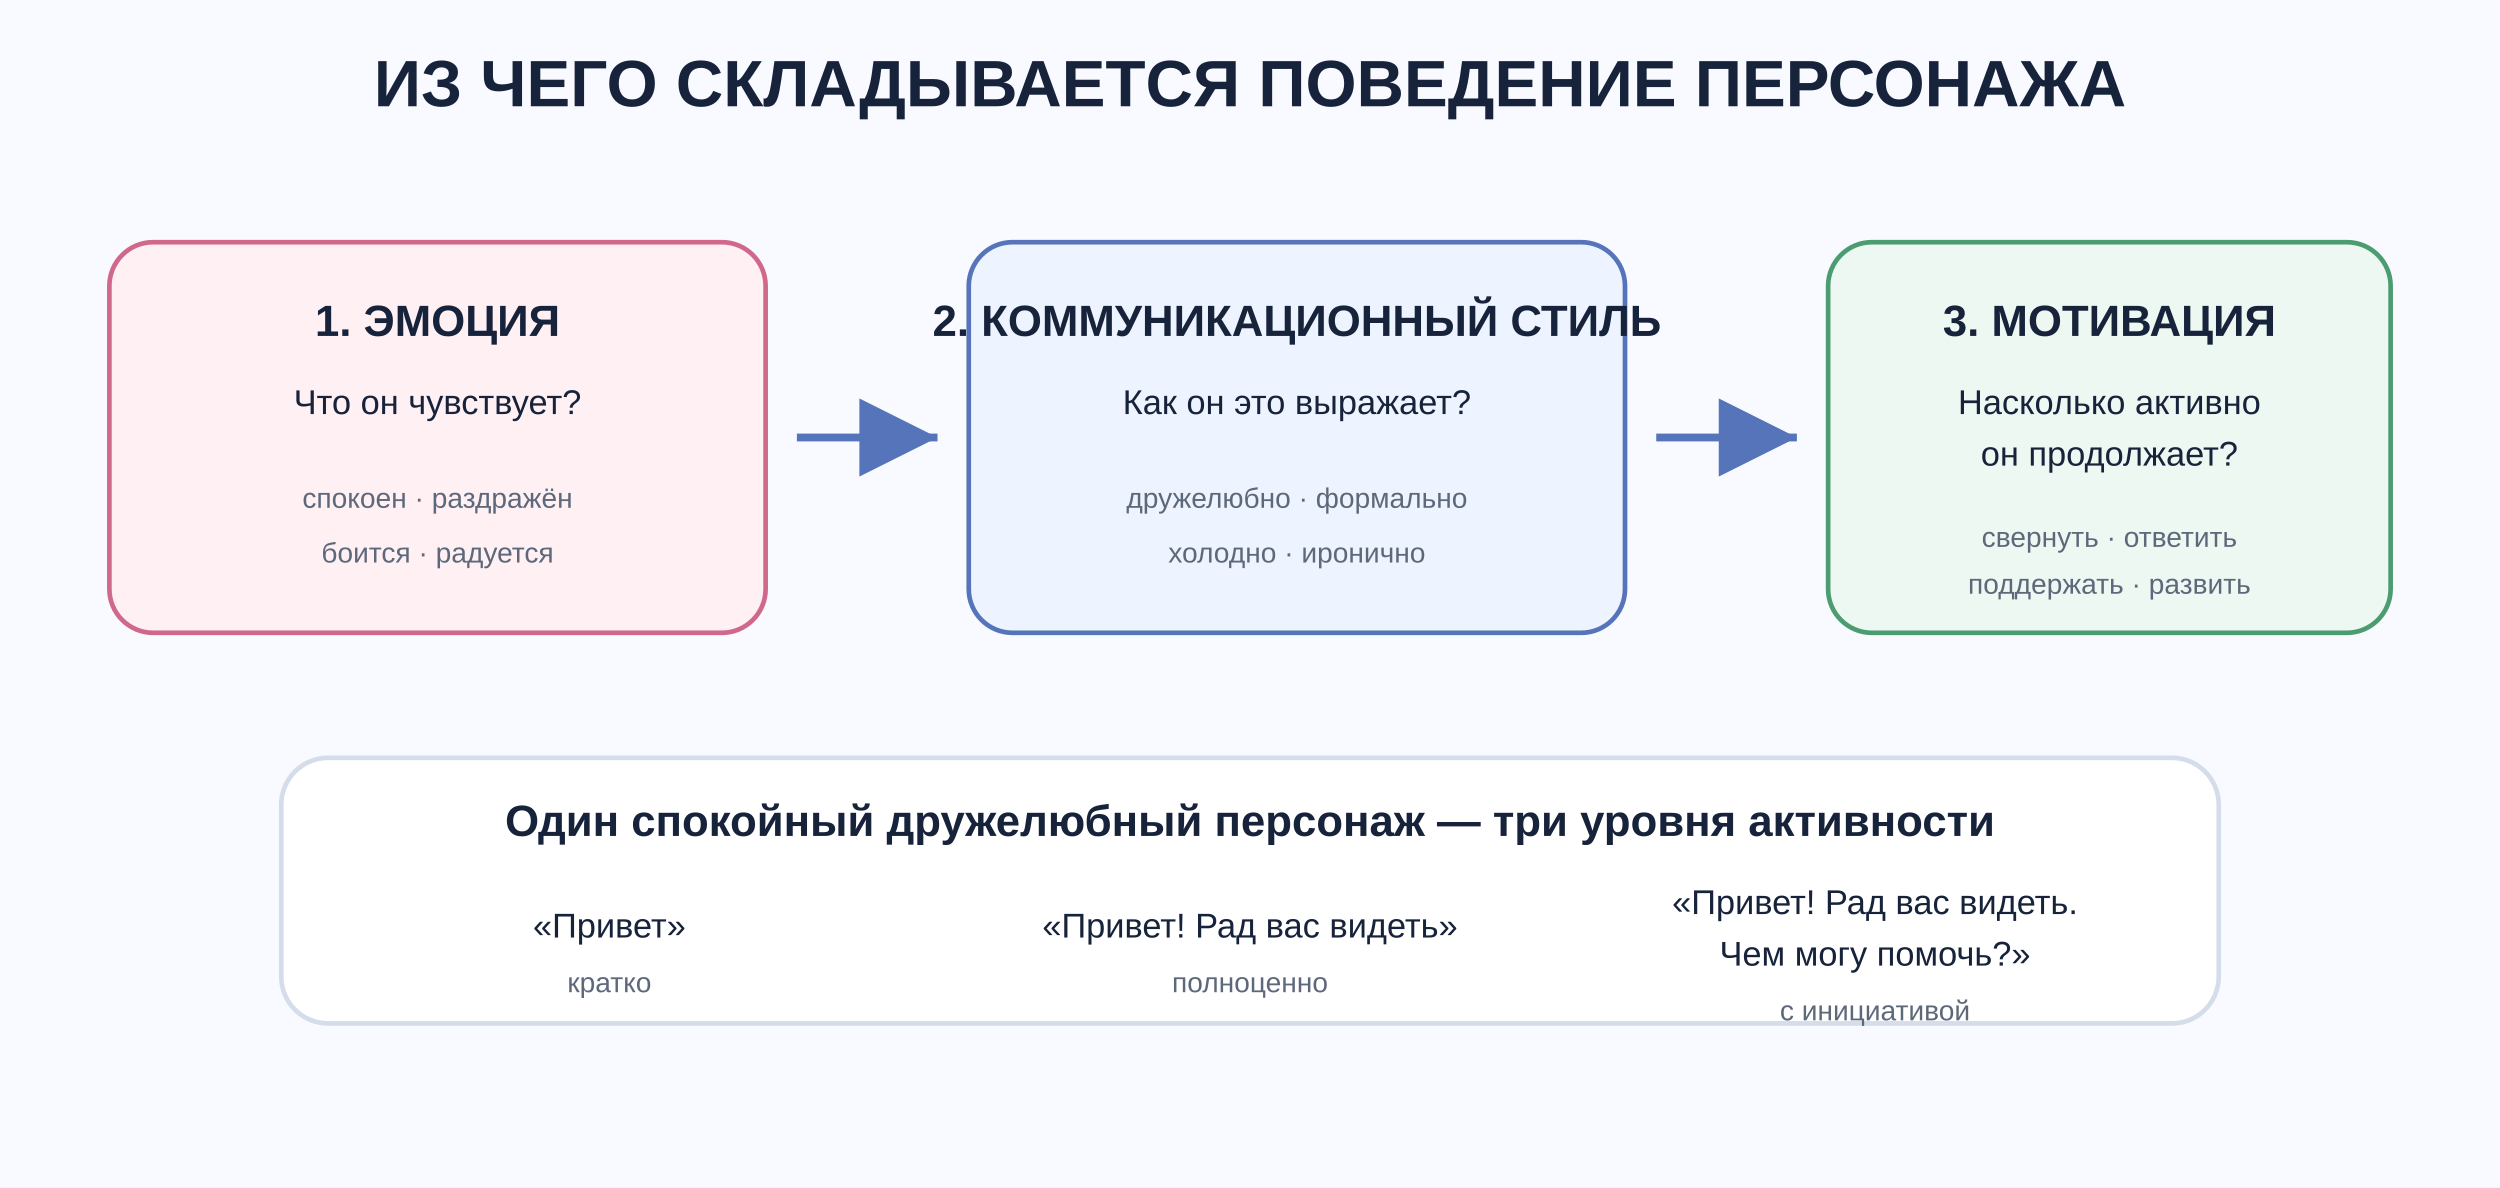
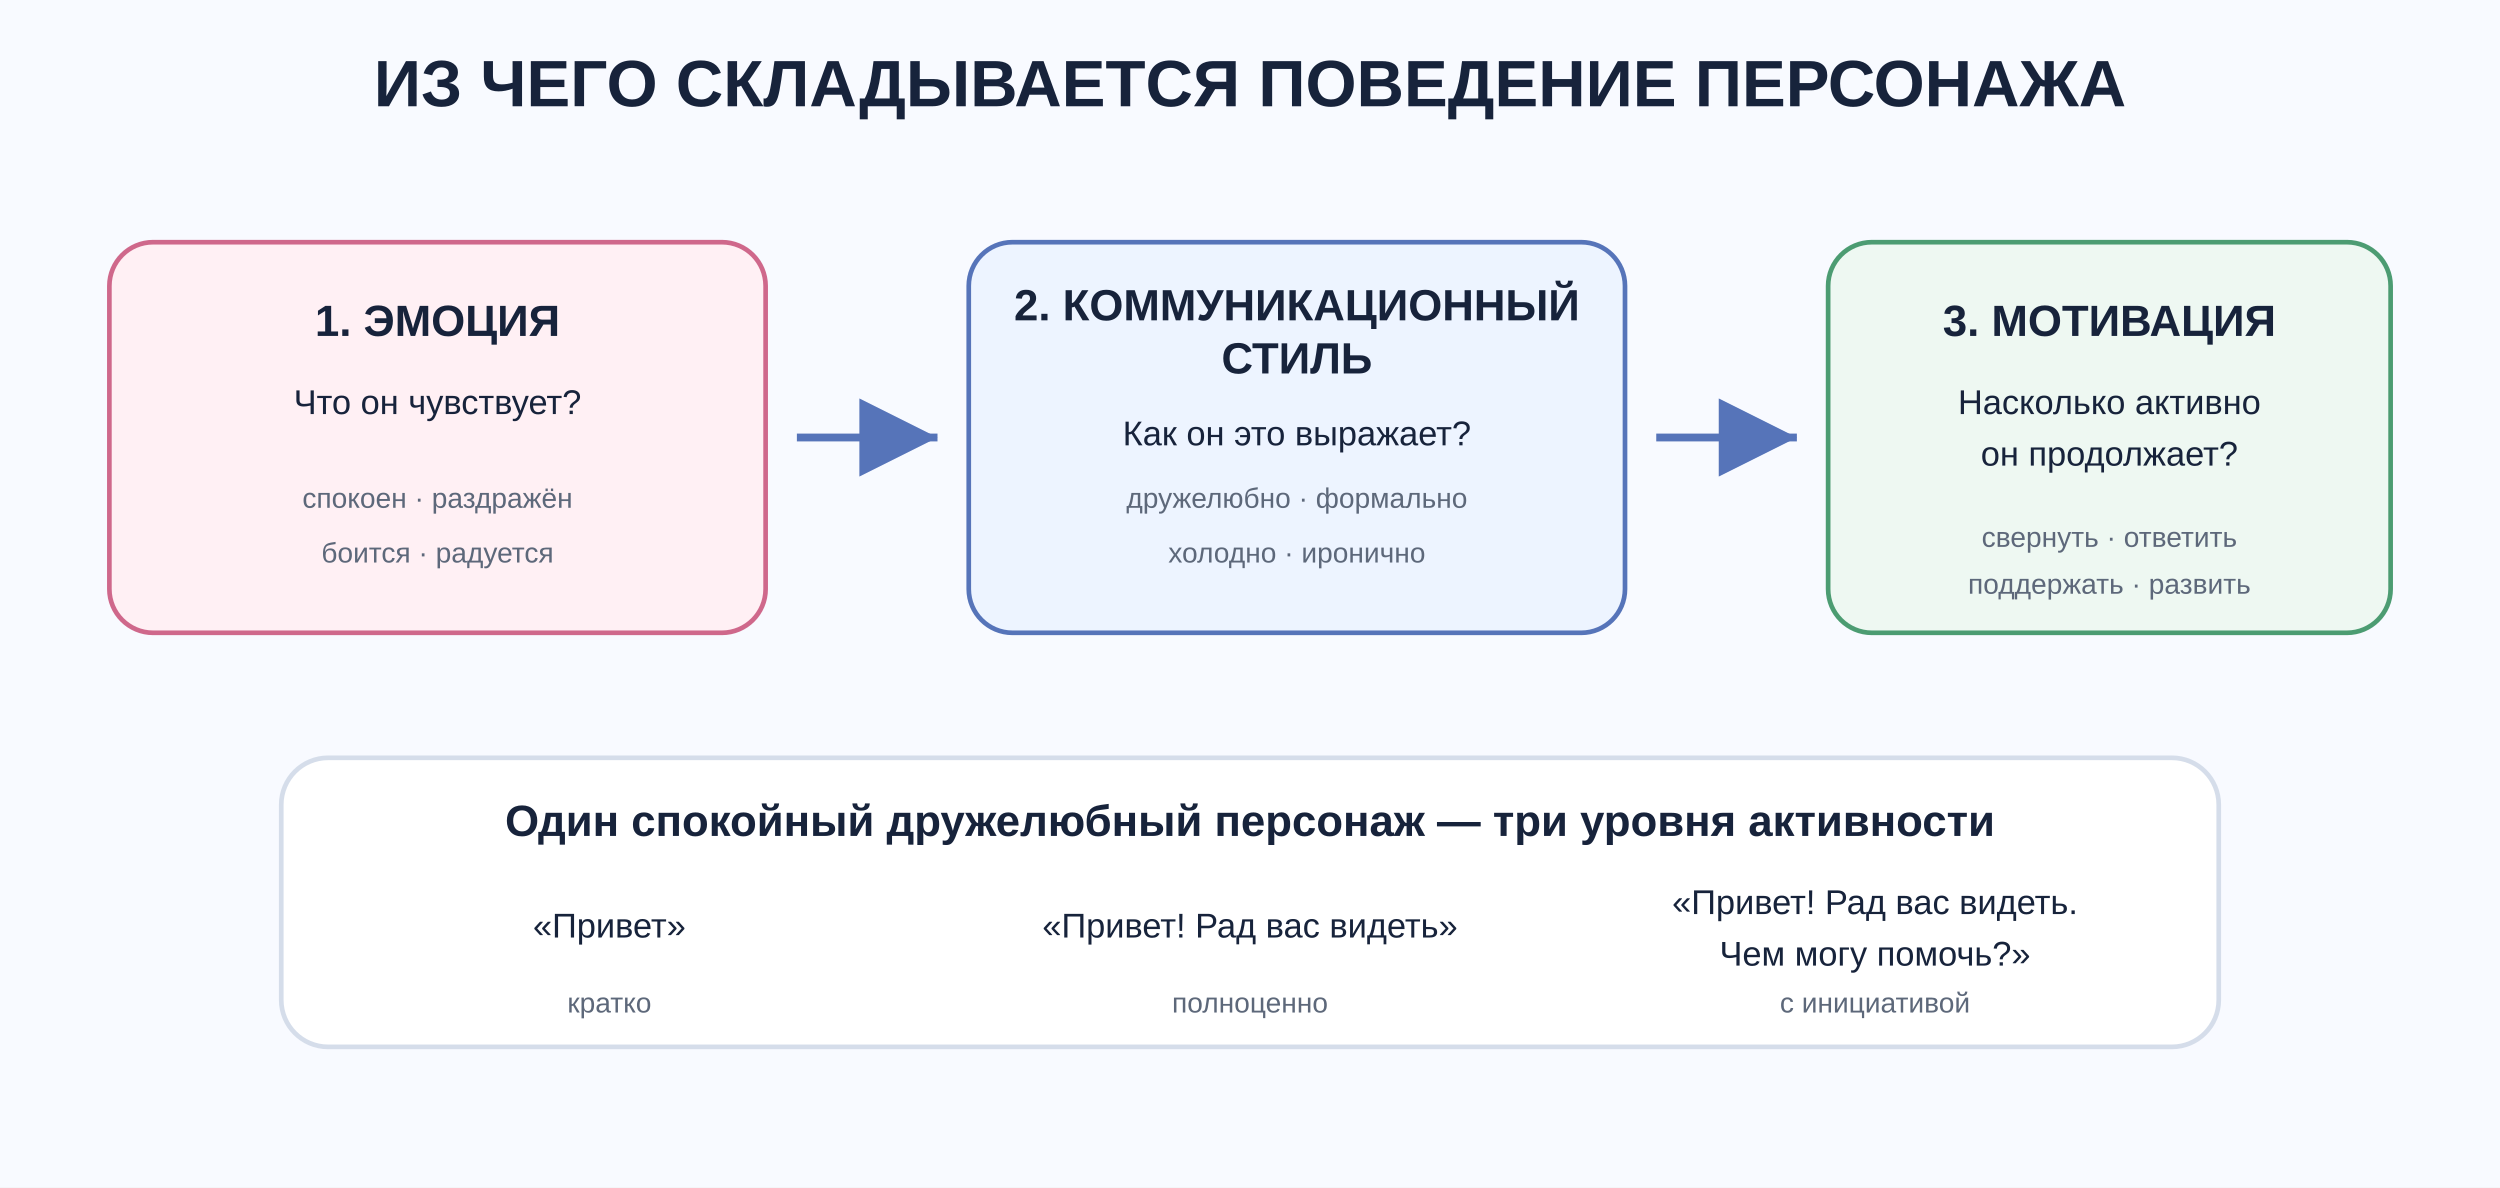
<svg xmlns="http://www.w3.org/2000/svg" width="1600" height="760" viewBox="0 0 1600 760">
  <defs>
    <style>.t{font-family:Arial,sans-serif;fill:#17233b}.h{font-size:42px;font-weight:700}.b{font-size:28px;font-weight:700}.s{font-size:22px}.c{font-size:18px;fill:#5d687a}</style>
    <marker id="a" markerWidth="12" markerHeight="12" refX="10" refY="5" orient="auto">
      <path d="M0 0L10 5L0 10z" fill="#5674b9" />
    </marker>
  </defs>
  <rect width="1600" height="760" fill="#f8faff" />
  <text x="800" y="68" text-anchor="middle" class="t h">ИЗ ЧЕГО СКЛАДЫВАЕТСЯ ПОВЕДЕНИЕ ПЕРСОНАЖА</text>
  <rect x="70" y="155" width="420" height="250" rx="28" fill="#fff0f4" stroke="#cf688b" stroke-width="3" />
  <text x="280" y="215" text-anchor="middle" class="t b">1. ЭМОЦИЯ</text>
  <text x="280" y="265" text-anchor="middle" class="t s">Что он чувствует?</text>
  <text x="280" y="325" text-anchor="middle" class="t c">спокоен · раздражён</text>
  <text x="280" y="360" text-anchor="middle" class="t c">боится · радуется</text>
  <path d="M510 280h90" stroke="#5674b9" stroke-width="5" marker-end="url(#a)" />
  <rect x="620" y="155" width="420" height="250" rx="28" fill="#edf4ff" stroke="#5674b9" stroke-width="3" />
-   <text x="830" y="215" text-anchor="middle" class="t b">2. КОММУНИКАЦИОННЫЙ СТИЛЬ</text>
-   <text x="830" y="265" text-anchor="middle" class="t s">Как он это выражает?</text>
+   <text x="830" y="205" text-anchor="middle" class="t b">2. КОММУНИКАЦИОННЫЙ</text>
+   <text x="830" y="239" text-anchor="middle" class="t b">СТИЛЬ</text>
+   <text x="830" y="285" text-anchor="middle" class="t s">Как он это выражает?</text>
  <text x="830" y="325" text-anchor="middle" class="t c">дружелюбно · формально</text>
  <text x="830" y="360" text-anchor="middle" class="t c">холодно · иронично</text>
  <path d="M1060 280h90" stroke="#5674b9" stroke-width="5" marker-end="url(#a)" />
  <rect x="1170" y="155" width="360" height="250" rx="28" fill="#eef8f2" stroke="#4c9c72" stroke-width="3" />
  <text x="1350" y="215" text-anchor="middle" class="t b">3. МОТИВАЦИЯ</text>
  <text x="1350" y="265" text-anchor="middle" class="t s">Насколько активно</text>
  <text x="1350" y="298" text-anchor="middle" class="t s">он продолжает?</text>
  <text x="1350" y="350" text-anchor="middle" class="t c">свернуть · ответить</text>
  <text x="1350" y="380" text-anchor="middle" class="t c">поддержать · развить</text>
-   <rect x="180" y="485" width="1240" height="170" rx="30" fill="#fff" stroke="#d5ddea" stroke-width="3" />
+   <rect x="180" y="485" width="1240" height="185" rx="30" fill="#fff" stroke="#d5ddea" stroke-width="3" />
  <text x="800" y="535" text-anchor="middle" class="t b">Один спокойный дружелюбный персонаж — три уровня активности</text>
  <text x="390" y="600" text-anchor="middle" class="t s">«Привет»</text>
  <text x="800" y="600" text-anchor="middle" class="t s">«Привет! Рад вас видеть»</text>
  <text x="1200" y="585" text-anchor="middle" class="t s">«Привет! Рад вас видеть.</text>
  <text x="1200" y="618" text-anchor="middle" class="t s">Чем могу помочь?»</text>
-   <text x="390" y="635" text-anchor="middle" class="t c">кратко</text>
-   <text x="800" y="635" text-anchor="middle" class="t c">полноценно</text>
-   <text x="1200" y="653" text-anchor="middle" class="t c">с инициативой</text>
+   <text x="390" y="648" text-anchor="middle" class="t c">кратко</text>
+   <text x="800" y="648" text-anchor="middle" class="t c">полноценно</text>
+   <text x="1200" y="648" text-anchor="middle" class="t c">с инициативой</text>
</svg>
